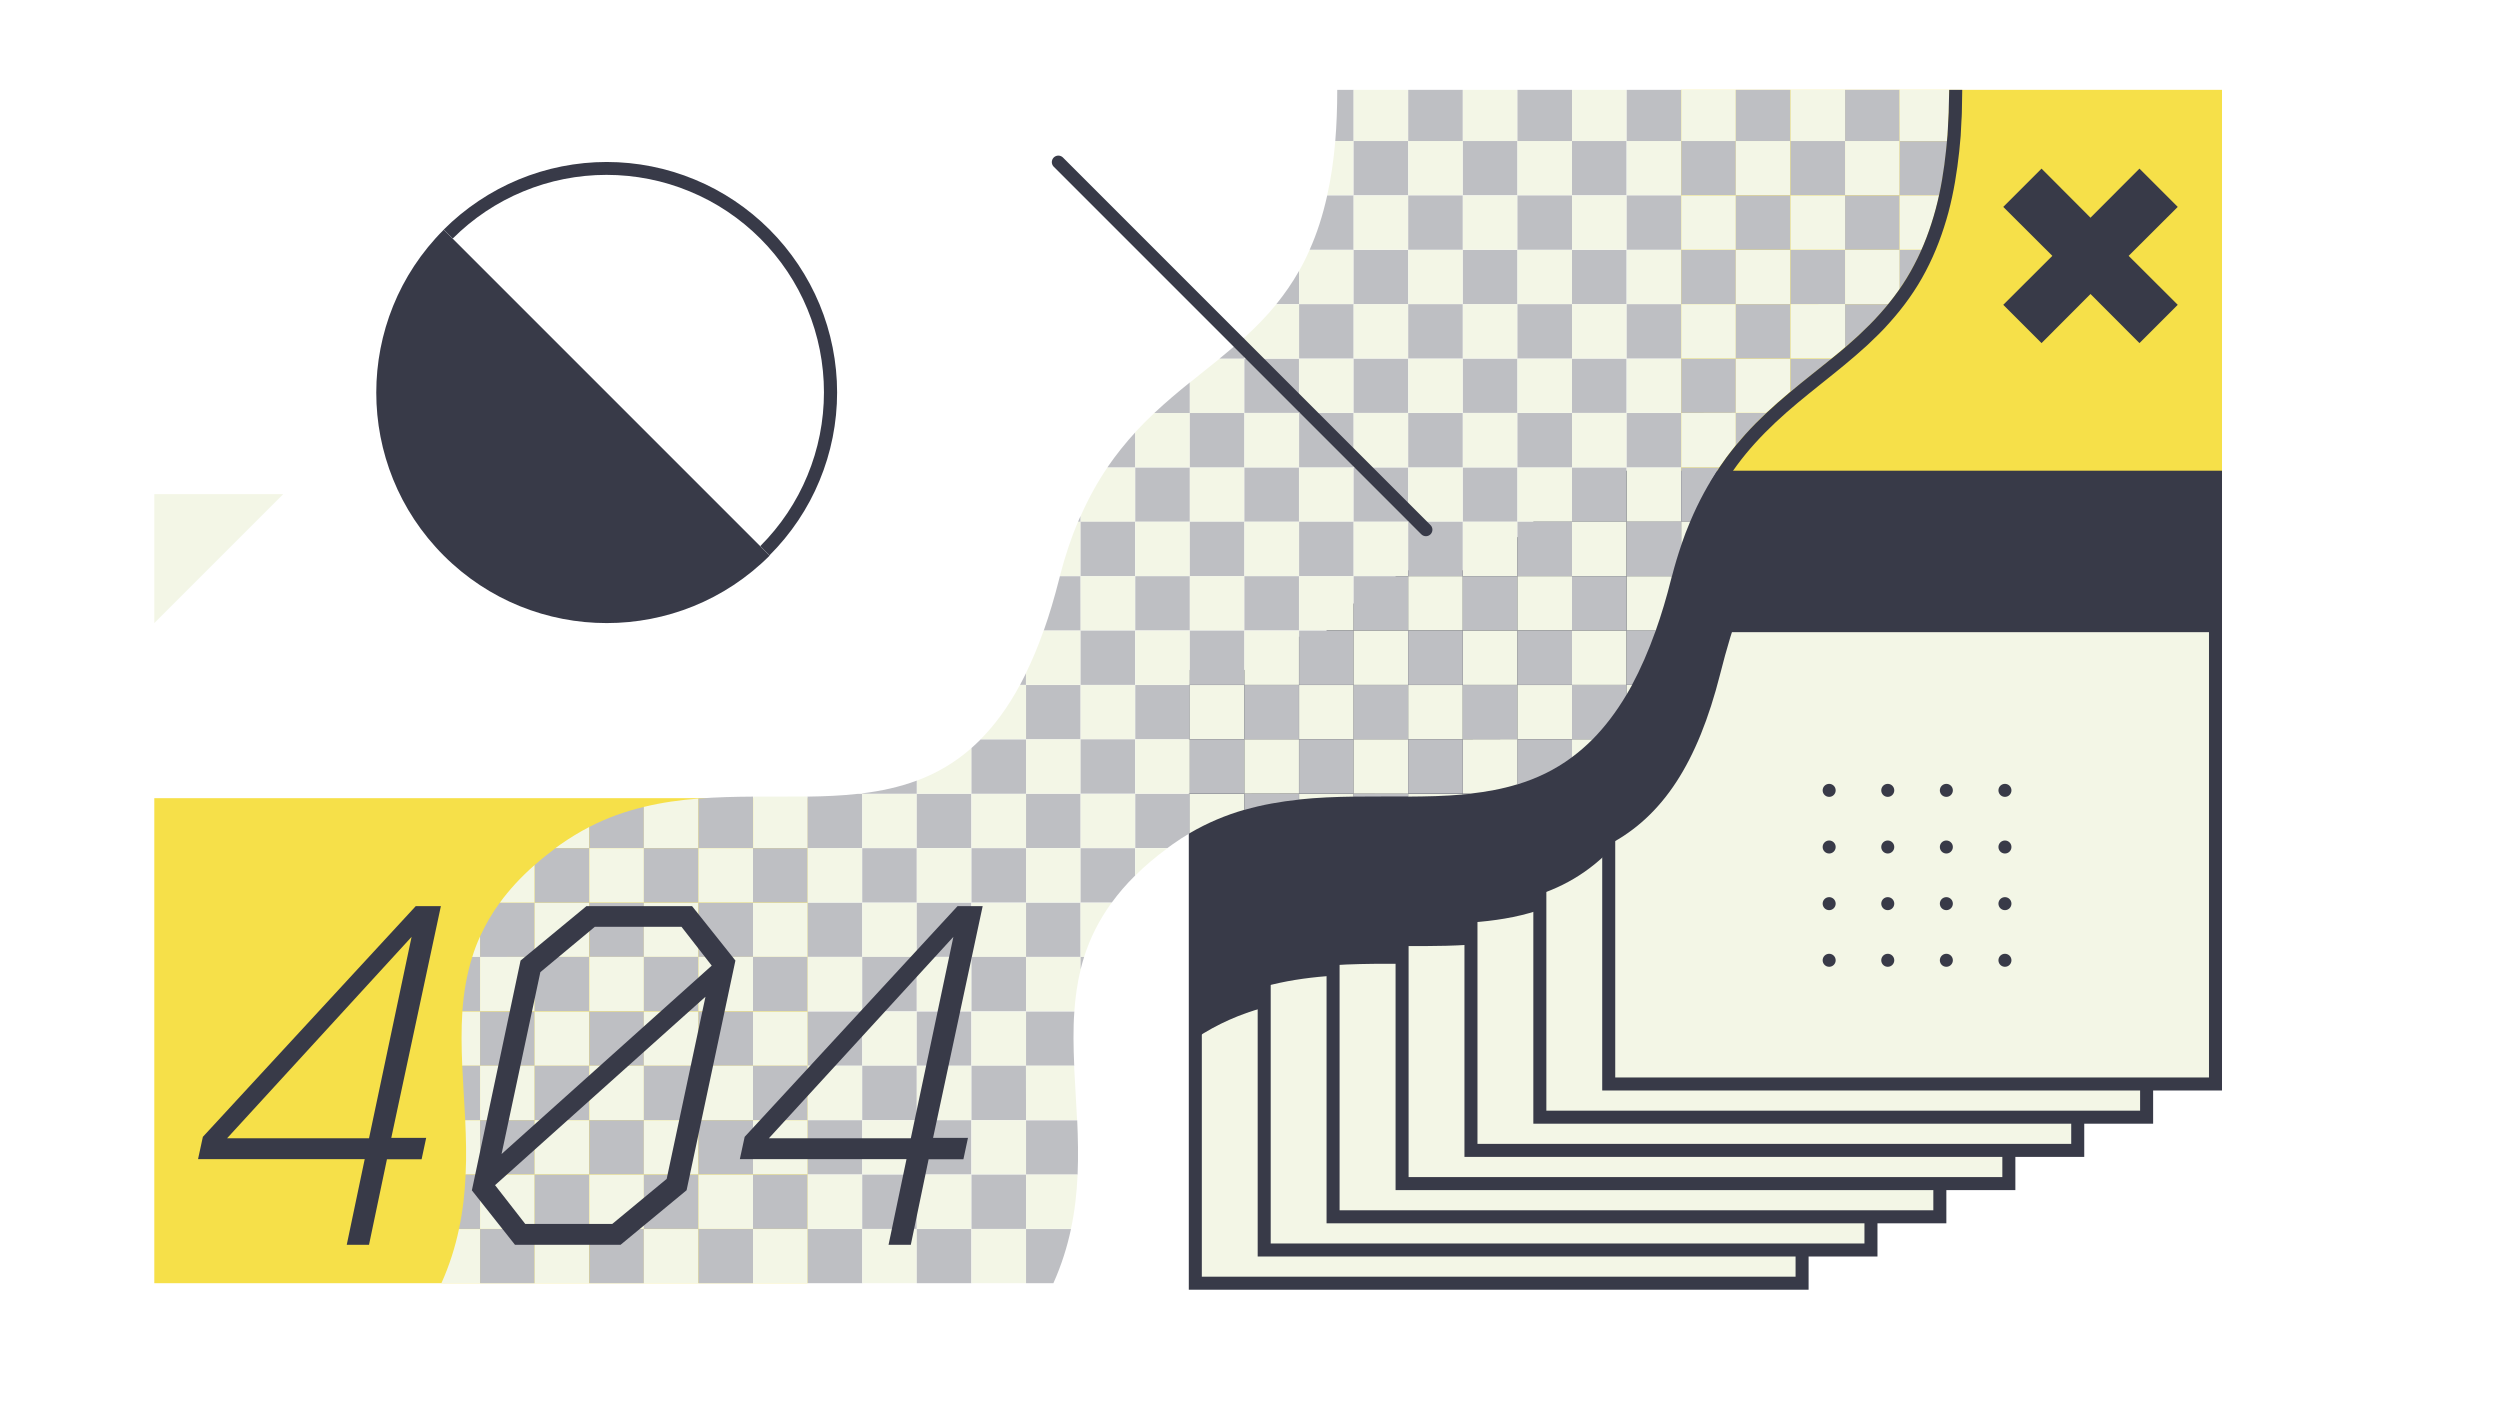
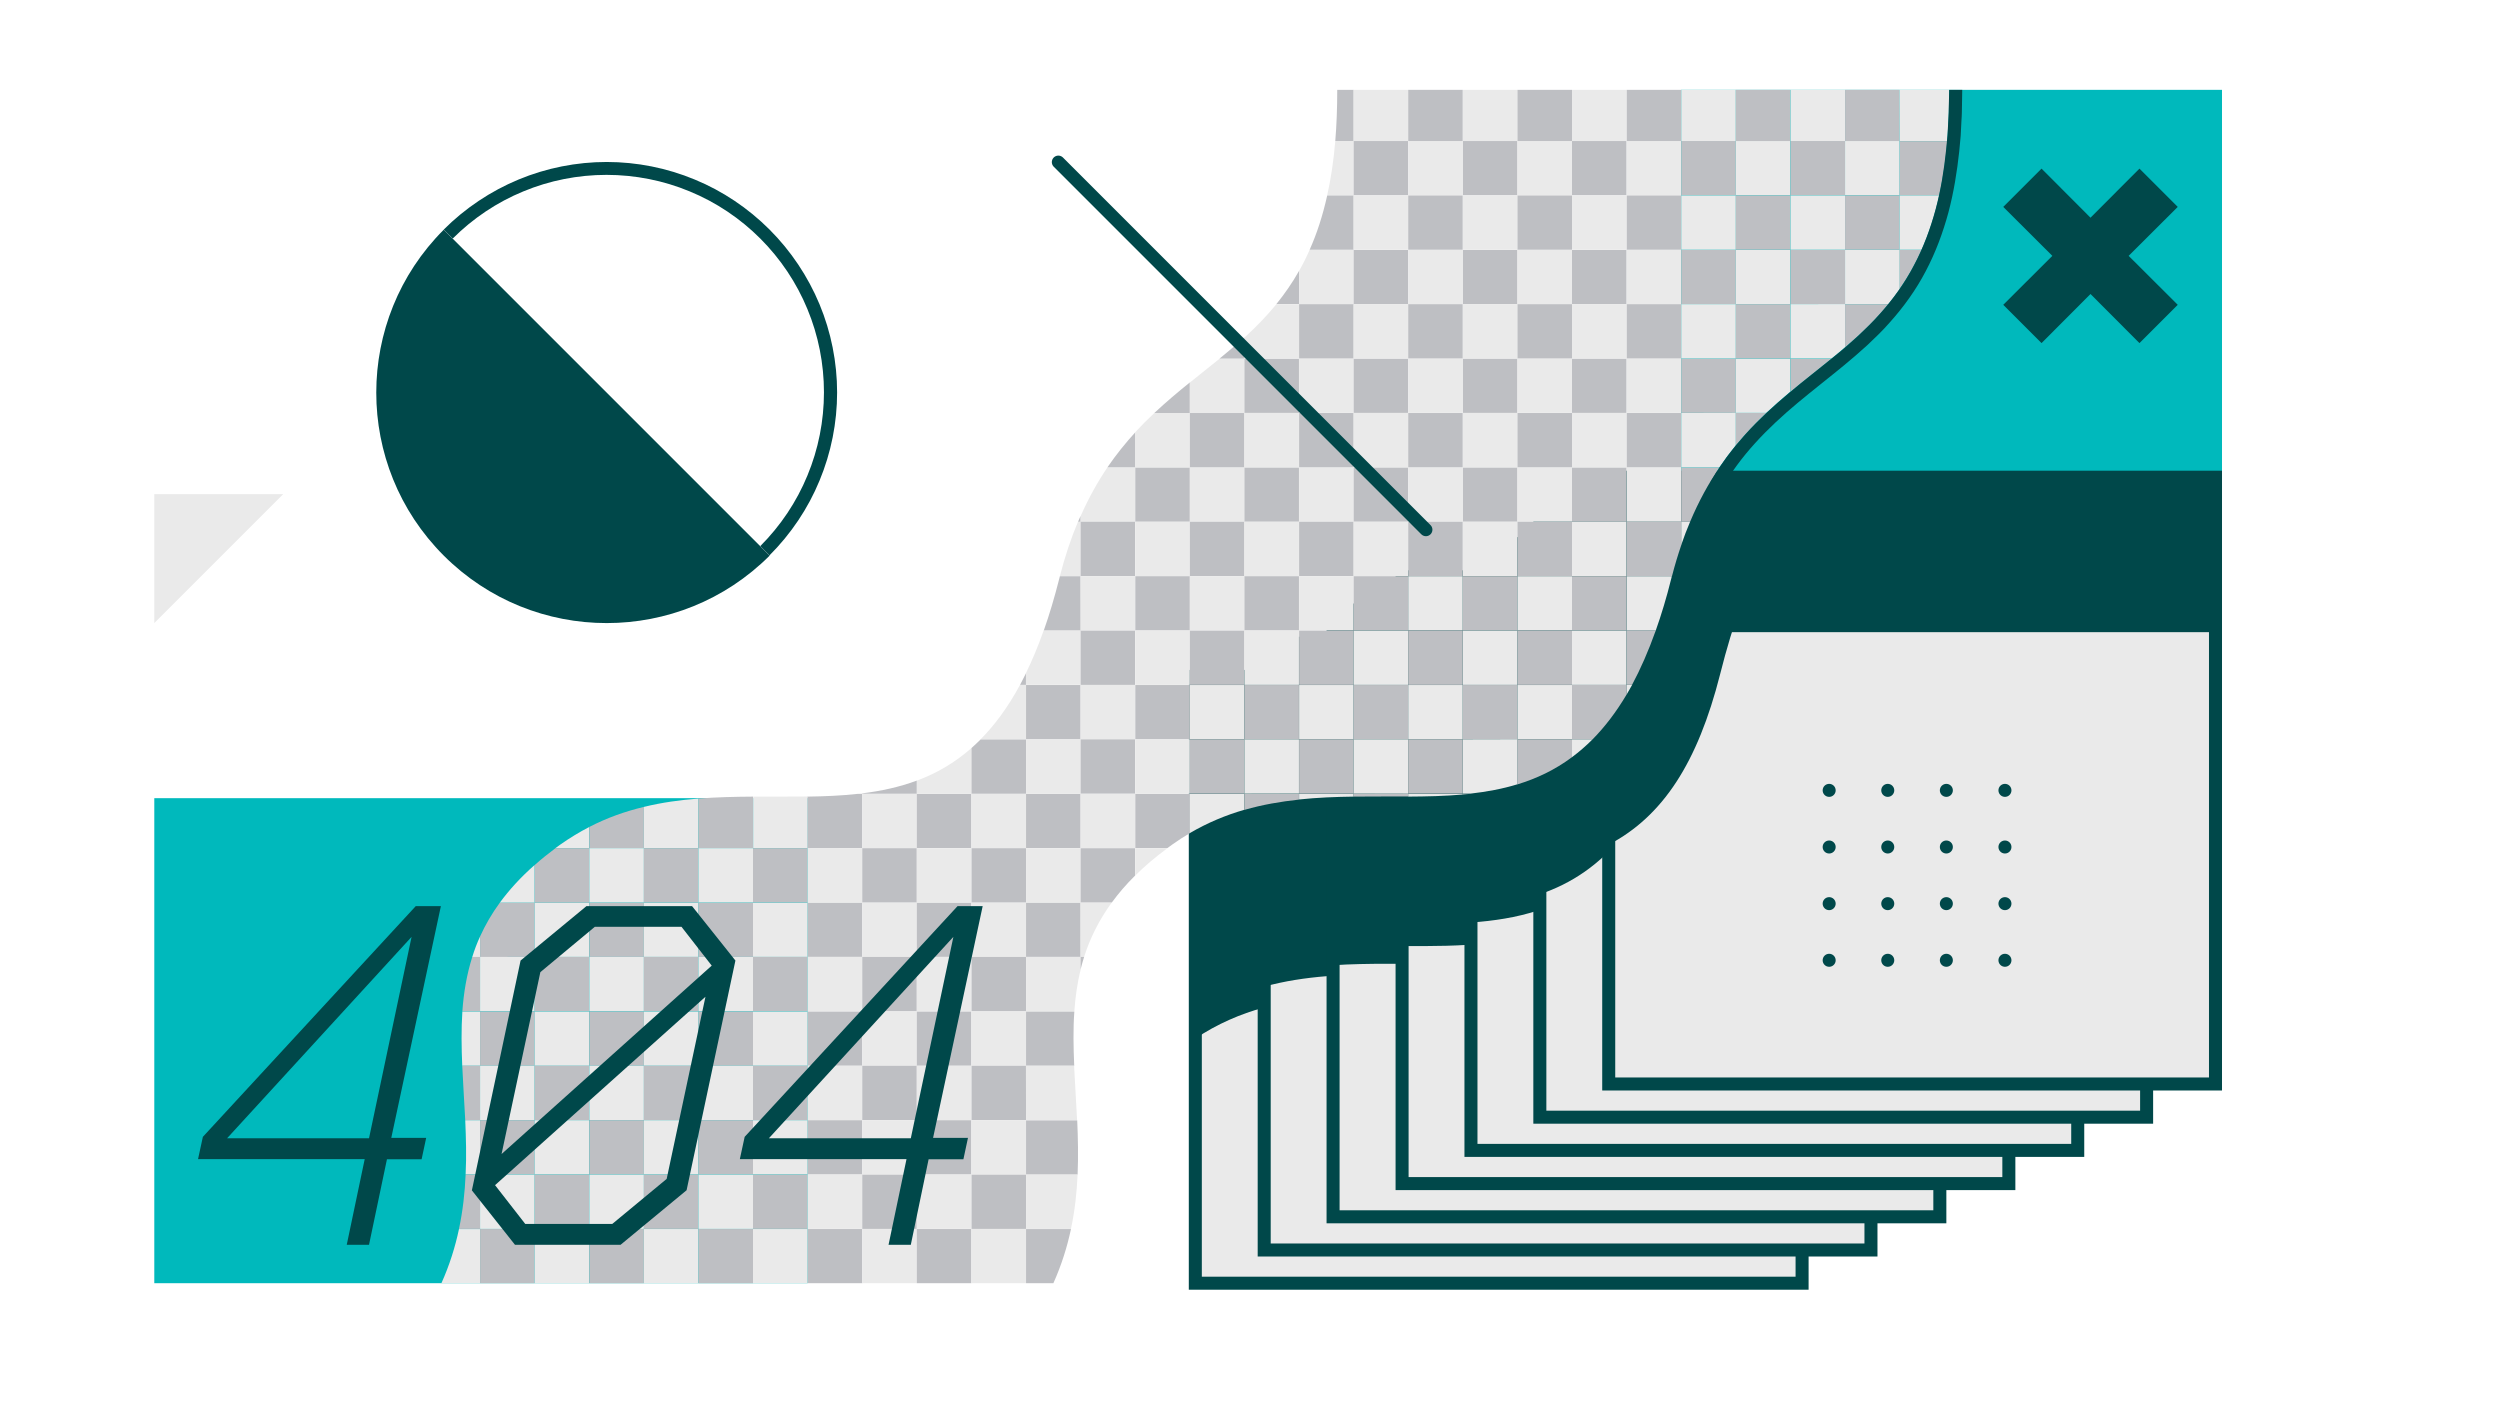
<svg xmlns="http://www.w3.org/2000/svg" version="1.1" id="Layer_1" x="0px" y="0px" viewBox="0 0 1920 1080" style="enable-background:new 0 0 1920 1080;" xml:space="preserve">
  <style type="text/css">
- 	.st0{fill:#F6E049;}
- 	.st1{fill:#F3F6E6;}
- 	.st2{fill:#383A48;}
+ 	.st0{fill:#00B9BC;}
+ 	.st1{fill:#EAEAEA;}
+ 	.st2{fill:#00484A;}
	.st3{fill:none;}
	.st4{fill:#BEBFC3;}
- 	.st5{fill:none;stroke:#383A48;stroke-width:10;stroke-linecap:round;stroke-miterlimit:10;}
+ 	.st5{fill:none;stroke:#00484A;stroke-width:10;stroke-linecap:round;stroke-miterlimit:10;}
</style>
  <g>
    <rect x="118.5" y="613" class="st0" width="501.8" height="372.5" />
    <rect x="1291" y="69" class="st0" width="415.5" height="471" />
    <g>
      <g>
        <g>
          <rect x="918" y="519.5" class="st1" width="466" height="466" />
          <path class="st2" d="M1389,990.5H913v-476h476V990.5z M923,980.5h456v-456H923V980.5z" />
        </g>
        <rect x="918" y="519.5" class="st2" width="466" height="119" />
        <path class="st2" d="M1327.9,519.5c-12.7,20.6-23.7,45.6-31.7,77.4C1229,862.8,1054.3,706.7,918,797.6V519.5H1327.9z" />
      </g>
      <g>
        <g>
          <rect x="970.9" y="494" class="st1" width="466" height="466" />
          <path class="st2" d="M1441.9,965h-476V489h476V965z M975.9,955h456V499h-456V955z" />
        </g>
        <rect x="970.9" y="494" class="st2" width="466" height="119" />
        <path class="st2" d="M1334.1,494c-15.4,22.3-28.6,50.1-37.9,86.9c-58.8,232.4-199.6,142.3-325.2,176.8V494H1334.1z" />
      </g>
      <g>
        <g>
          <rect x="1023.8" y="468.5" class="st1" width="466" height="466" />
          <path class="st2" d="M1494.8,939.5h-476v-476h476V939.5z M1028.8,929.5h456v-456h-456V929.5z" />
        </g>
        <rect x="1023.8" y="468.5" class="st2" width="466" height="119" />
        <path class="st2" d="M1347.4,468.5c-21,25-39.3,57.3-51.2,104.4C1245.6,773.1,1134,734,1023.8,741.3V468.5H1347.4z" />
      </g>
      <g>
        <g>
          <rect x="1076.8" y="443" class="st1" width="466" height="466" />
          <path class="st2" d="M1547.8,914h-476V438h476V914z M1081.8,904h456V448h-456V904z" />
        </g>
        <rect x="1076.8" y="443" class="st2" width="466" height="119" />
        <path class="st2" d="M1358,443c-25.4,26.6-48,61.3-61.9,116.3c-42.5,168-127.9,167.5-219.4,167.3V443H1358z" />
      </g>
      <g>
        <g>
          <rect x="1129.7" y="417.5" class="st1" width="466" height="466" />
          <path class="st2" d="M1600.7,888.5h-476v-476h476V888.5z M1134.7,878.5h456v-456h-456V878.5z" />
        </g>
        <rect x="1129.7" y="417.5" class="st2" width="466" height="119" />
        <path class="st2" d="M1366.5,417.5c-28.8,27.7-54.9,63.8-70.3,124.8c-34.1,135-96,161.2-166.5,166.2v-291H1366.5z" />
      </g>
      <g>
        <g>
          <rect x="1182.6" y="392" class="st1" width="466" height="466" />
          <path class="st2" d="M1653.6,863h-476V387h476V863z M1187.6,853h456V397h-456V853z" />
        </g>
        <rect x="1182.6" y="392" class="st2" width="466" height="119" />
        <path class="st2" d="M1381.4,392c-34.5,29.7-67.2,66.9-85.2,138.3c-25.3,99.9-65.7,140.2-113.6,156.5V392H1381.4z" />
      </g>
      <g>
        <g>
          <rect x="1235.5" y="366.5" class="st1" width="466" height="466" />
          <path class="st2" d="M1404.8,366.5c-39.5,32-63.4,70.5-83.8,151.5c-17.2,67.8-44,109-85.5,130.7V366.5H1404.8z" />
          <path class="st2" d="M1706.5,837.5h-476v-476h476V837.5z M1240.5,827.5h456v-456h-456V827.5z" />
        </g>
        <rect x="1235.5" y="366.5" class="st2" width="466" height="119" />
      </g>
    </g>
    <g>
      <path class="st3" d="M1249.3,358.9h-41.9h-41.9h-41.9h-41.9h-41.9h-41.9H956h-41.9h-41.9h-21.4c0,0,0,0,0,0.1h21.4h41.9H956h41.9    h41.9h41.9h41.9h41.9h41.9L1249.3,358.9l41.9,0.1h29.3c0,0,0,0,0-0.1h-29.3H1249.3z" />
      <path class="st3" d="M1207.3,442.5h-41.9h-41.9h-41.9h-41.9h-41.9h-41.9H914h-41.9h-41.9H814c0,0,0,0,0,0.1h15.9h41.9h41.9h41.9    h41.9h41.9h41.9h41.9h41.9L1207.3,442.5l41.9,0.1h34.7c0,0,0,0,0-0.1h-34.8H1207.3z" />
      <path class="st3" d="M1417,191.8h-41.9h-41.9h-41.9h-41.9h-41.9h-41.9h-41.9h-41.9h-41.9h-33.8c0,0,0,0,0,0.1h33.8h41.9h41.9h41.9    h41.9h41.9h41.9h41.9h41.9L1417,191.8l41.9,0.1h16.9c0,0,0,0,0-0.1h-16.9H1417z" />
      <path class="st3" d="M1333.1,275.4h-41.9h-41.9h-41.9h-41.9h-41.9h-41.9h-41.9h-41.9H956h-19.1c0,0-0.1,0-0.1,0.1h19.1h41.9h41.9    h41.9h41.9h41.9h41.9h41.9h41.9L1333.1,275.4l41.9,0.1h31.5c0,0,0.1,0,0.1-0.1H1375H1333.1z" />
      <path class="st3" d="M1207.3,526h-41.9h-41.9h-41.9h-41.9h-41.9h-41.9H914h-41.9h-41.9H788h-4.6c0,0,0,0,0,0.1h4.7H830h41.9h41.9    h41.9h41.9h41.9h41.9h41.9h41.9L1207.3,526l41.9,0.1h4.1c0,0,0,0,0-0.1h-4.1H1207.3z" />
      <path class="st3" d="M746.1,776.7h-41.9h-41.9h-41.9h-41.9h-41.9h-41.9h-41.9h-41.9H369h-13.6c0,0,0,0,0,0.1H369h41.9h41.9h41.9    h41.9h41.9h41.9h41.9h41.9L746.1,776.7l41.9,0.1h37.1c0,0,0,0,0-0.1H788H746.1z" />
      <path class="st3" d="M746.1,860.2h-41.9h-41.9h-41.9h-41.9h-41.9h-41.9h-41.9h-41.9H369h-11.4c0,0,0,0,0,0.1H369h41.9h41.9h41.9    h41.9h41.9h41.9h41.9h41.9L746.1,860.2l41.9,0.1h39.2c0,0,0,0,0-0.1H788H746.1z" />
      <path class="st3" d="M1417,108.3h-41.9h-41.9h-41.9h-41.9h-41.9h-41.9h-41.9h-41.9h-41.9h-14.1c0,0,0,0,0,0.1h14.1h41.9h41.9h41.9    h41.9h41.9h41.9h41.9h41.9L1417,108.3l41.9,0.1h36.5c0,0,0,0,0-0.1h-36.5H1417z" />
      <path class="st3" d="M1081.5,609.6h-41.9h-41.9h-41.9h-41.9H872h-41.9H788h-41.9h-41.9h-41.9h-3c-0.2,0-0.4,0-0.6,0.1h3.6h41.9    h41.9H788h41.9h41.9h41.9h41.9h41.9h41.9L1081.5,609.6l41.9,0.1h5.2c0.2,0,0.4,0,0.6-0.1h-5.8H1081.5z" />
      <path class="st3" d="M788,693.1h-41.9h-41.9h-41.9h-41.9h-41.9h-41.9h-41.9h-41.9h-41.9h-26.7c0,0,0,0,0,0.1h26.7h41.9h41.9h41.9    h41.9h41.9h41.9h41.9h41.9L788,693.1l41.9,0.1h24c0,0,0,0,0-0.1h-24H788z" />
      <path class="st3" d="M746.1,943.8h-41.9h-41.9h-41.9h-41.9h-41.9h-41.9h-41.9h-41.9H369h-16.2c0,0,0,0,0,0.1H369h41.9h41.9h41.9    h41.9h41.9h41.9h41.9h41.9L746.1,943.8l41.9,0.1h34.5c0,0,0,0,0-0.1H788H746.1z" />
      <path class="st1" d="M352.5,943.9c-2.9,13.7-7.2,27.6-13.5,41.6h29.7v-41.6H352.5z" />
      <rect x="368.7" y="943.9" class="st4" width="41.9" height="41.6" />
      <rect x="410.6" y="943.9" class="st1" width="41.9" height="41.6" />
      <rect x="452.6" y="943.9" class="st4" width="41.9" height="41.6" />
      <rect x="494.5" y="943.9" class="st1" width="41.9" height="41.6" />
      <rect x="536.4" y="943.9" class="st4" width="41.9" height="41.6" />
      <rect x="578.3" y="943.9" class="st1" width="41.9" height="41.6" />
      <rect x="620.3" y="943.9" class="st4" width="41.9" height="41.6" />
      <rect x="662.2" y="943.9" class="st1" width="41.9" height="41.6" />
      <rect x="704.1" y="943.9" class="st4" width="41.9" height="41.6" />
      <rect x="746.1" y="943.9" class="st1" width="41.9" height="41.6" />
      <path class="st4" d="M788,985.5h21c6.3-14.1,10.6-27.9,13.5-41.6H788V985.5z" />
      <path class="st1" d="M368.7,860.3h-11.4c0.6,13.7,1,27.6,0.3,41.7h11.1V860.3z" />
      <rect x="368.7" y="860.3" class="st4" width="41.9" height="41.7" />
      <rect x="410.6" y="860.3" class="st1" width="41.9" height="41.7" />
      <rect x="452.6" y="860.3" class="st4" width="41.9" height="41.7" />
      <rect x="494.5" y="860.3" class="st1" width="41.9" height="41.7" />
      <rect x="536.4" y="860.3" class="st4" width="41.9" height="41.7" />
      <rect x="578.3" y="860.3" class="st1" width="41.9" height="41.7" />
      <rect x="620.3" y="860.3" class="st4" width="41.9" height="41.7" />
      <rect x="662.2" y="860.3" class="st1" width="41.9" height="41.7" />
      <rect x="704.1" y="860.3" class="st4" width="41.9" height="41.7" />
      <rect x="746.1" y="860.3" class="st1" width="41.9" height="41.7" />
      <path class="st4" d="M788,902.1h39.6c0.6-14.1,0.3-28-0.3-41.7H788V902.1z" />
      <path class="st4" d="M368.7,902.1h-11.1c-0.6,13.7-2.1,27.6-5.1,41.7h16.2V902.1z" />
      <rect x="368.7" y="902.1" class="st1" width="41.9" height="41.7" />
      <rect x="410.6" y="902.1" class="st4" width="41.9" height="41.7" />
      <rect x="452.6" y="902.1" class="st1" width="41.9" height="41.7" />
      <rect x="494.5" y="902.1" class="st4" width="41.9" height="41.7" />
      <rect x="536.4" y="902.1" class="st1" width="41.9" height="41.7" />
      <rect x="578.3" y="902.1" class="st4" width="41.9" height="41.7" />
      <rect x="620.3" y="902.1" class="st1" width="41.9" height="41.7" />
      <rect x="662.2" y="902.1" class="st4" width="41.9" height="41.7" />
      <rect x="704.1" y="902.1" class="st1" width="41.9" height="41.7" />
      <rect x="746.1" y="902.1" class="st4" width="41.9" height="41.7" />
      <path class="st1" d="M788,943.8h34.5c3-14.1,4.5-28,5.1-41.7H788V943.8z" />
      <path class="st1" d="M368.7,776.8h-13.6c-0.9,13.7-0.7,27.6-0.1,41.7h13.7V776.8z" />
      <rect x="368.7" y="776.8" class="st4" width="41.9" height="41.7" />
      <rect x="410.6" y="776.8" class="st1" width="41.9" height="41.7" />
      <rect x="452.6" y="776.8" class="st4" width="41.9" height="41.7" />
      <rect x="494.5" y="776.8" class="st1" width="41.9" height="41.7" />
      <rect x="536.4" y="776.8" class="st4" width="41.9" height="41.7" />
      <rect x="578.3" y="776.8" class="st1" width="41.9" height="41.7" />
      <rect x="620.3" y="776.8" class="st4" width="41.9" height="41.7" />
      <rect x="662.2" y="776.8" class="st1" width="41.9" height="41.7" />
      <rect x="704.1" y="776.8" class="st4" width="41.9" height="41.7" />
      <rect x="746.1" y="776.8" class="st1" width="41.9" height="41.7" />
      <path class="st4" d="M788,818.5h37c-0.6-14.1-0.9-28.1,0.1-41.7H788V818.5z" />
      <path class="st4" d="M368.7,818.5H355c0.6,13.7,1.6,27.6,2.3,41.7h11.4L368.7,818.5L368.7,818.5z" />
      <rect x="368.7" y="818.5" class="st1" width="41.9" height="41.7" />
      <rect x="410.6" y="818.5" class="st4" width="41.9" height="41.7" />
      <rect x="452.6" y="818.5" class="st1" width="41.9" height="41.7" />
      <rect x="494.5" y="818.5" class="st4" width="41.9" height="41.7" />
      <rect x="536.4" y="818.5" class="st1" width="41.9" height="41.7" />
      <rect x="578.3" y="818.5" class="st4" width="41.9" height="41.7" />
      <rect x="620.3" y="818.5" class="st1" width="41.9" height="41.7" />
      <rect x="662.2" y="818.5" class="st4" width="41.9" height="41.7" />
      <rect x="704.1" y="818.5" class="st1" width="41.9" height="41.7" />
      <rect x="746.1" y="818.5" class="st4" width="41.9" height="41.7" />
      <path class="st1" d="M788,860.2h39.2c-0.7-14.1-1.6-28-2.3-41.7h-37L788,860.2L788,860.2z" />
      <path class="st1" d="M368.7,719.2c-2.4,5.2-4.4,10.5-6,15.8h6V719.2z" />
      <path class="st4" d="M410.6,734.9v-41.7h-26.7c-6.3,8.6-11.2,17.2-15.2,26V735L410.6,734.9L410.6,734.9z" />
      <rect x="410.6" y="693.2" class="st1" width="41.9" height="41.7" />
      <rect x="452.6" y="693.2" class="st4" width="41.9" height="41.7" />
      <rect x="494.5" y="693.2" class="st1" width="41.9" height="41.7" />
      <rect x="536.4" y="693.2" class="st4" width="41.9" height="41.7" />
      <rect x="578.3" y="693.2" class="st1" width="41.9" height="41.7" />
      <rect x="620.3" y="693.2" class="st4" width="41.9" height="41.7" />
      <rect x="662.2" y="693.2" class="st1" width="41.9" height="41.7" />
      <rect x="704.1" y="693.2" class="st4" width="41.9" height="41.7" />
      <rect x="746.1" y="693.2" class="st1" width="41.9" height="41.7" />
      <rect x="788" y="693.2" class="st4" width="41.9" height="41.7" />
      <path class="st1" d="M829.9,734.9h2.7c4.5-14.2,11.3-28.1,21.2-41.7h-24L829.9,734.9L829.9,734.9z" />
      <path class="st4" d="M368.7,734.9h-6c-4.3,13.7-6.6,27.6-7.6,41.7h13.6V734.9z" />
      <rect x="368.7" y="734.9" class="st1" width="41.9" height="41.7" />
      <rect x="410.6" y="734.9" class="st4" width="41.9" height="41.7" />
      <rect x="452.6" y="734.9" class="st1" width="41.9" height="41.7" />
      <rect x="494.5" y="734.9" class="st4" width="41.9" height="41.7" />
      <rect x="536.4" y="734.9" class="st1" width="41.9" height="41.7" />
      <rect x="578.3" y="734.9" class="st4" width="41.9" height="41.7" />
      <rect x="620.3" y="734.9" class="st1" width="41.9" height="41.7" />
      <rect x="662.2" y="734.9" class="st4" width="41.9" height="41.7" />
      <rect x="704.1" y="734.9" class="st1" width="41.9" height="41.7" />
      <rect x="746.1" y="734.9" class="st4" width="41.9" height="41.7" />
      <path class="st1" d="M788,734.9v41.7h37.1c0.8-10.9,2.2-21.6,4.9-32.1v-9.6L788,734.9L788,734.9z" />
      <path class="st4" d="M829.9,744.5c0.8-3.2,1.7-6.4,2.7-9.6h-2.7V744.5z" />
      <path class="st1" d="M452.6,635.1c-7.4,3.8-14.8,8.3-22.1,13.4c-1.3,1-2.7,1.9-4,2.9h26v-16.3L452.6,635.1L452.6,635.1z" />
      <path class="st4" d="M494.5,651.4v-31.7c-14.2,3.4-28.2,8.3-41.9,15.4v16.3H494.5z" />
      <path class="st1" d="M536.4,651.4v-38.1c-14.1,1.1-28.1,3-41.9,6.4v31.7L536.4,651.4L536.4,651.4z" />
      <path class="st4" d="M578.3,651.4v-39.6c-13.9,0.1-27.9,0.4-41.9,1.5v38.1H578.3z" />
      <path class="st1" d="M620.3,651.4v-39.7c-13.8,0.2-27.8,0-41.9,0.1v39.6L620.3,651.4L620.3,651.4z" />
      <path class="st4" d="M662.2,651.4v-41.7h-3.6c-12.5,1.4-25.3,1.9-38.4,2.1v39.7L662.2,651.4L662.2,651.4z" />
      <rect x="662.2" y="609.6" class="st1" width="41.9" height="41.7" />
      <rect x="704.1" y="609.6" class="st4" width="41.9" height="41.7" />
      <rect x="746.1" y="609.6" class="st1" width="41.9" height="41.7" />
      <rect x="788" y="609.6" class="st4" width="41.9" height="41.7" />
      <rect x="829.9" y="609.6" class="st1" width="41.9" height="41.7" />
      <path class="st4" d="M871.9,609.6v41.7h24.7c1.3-1,2.6-1.9,4-2.9c4.4-3.1,8.8-6,13.3-8.6v-30.2H871.9z" />
      <path class="st1" d="M913.8,609.6v30.2c13.7-8,27.7-13.8,41.9-17.9v-12.3H913.8z" />
      <path class="st4" d="M955.7,609.6V622c13.8-4,27.8-6.4,41.9-7.9v-4.4L955.7,609.6L955.7,609.6z" />
      <path class="st1" d="M997.7,609.6v4.4c14-1.5,28-2,41.9-2.2v-2.2H997.7z" />
      <path class="st4" d="M1039.6,609.6v2.2c14.1-0.2,28.1,0,41.9-0.1v-2.2L1039.6,609.6L1039.6,609.6z" />
      <path class="st1" d="M1081.5,609.6v2.2c14.2-0.1,28.3-0.4,41.9-1.6v-0.5h-41.9V609.6z" />
      <path class="st4" d="M1123.5,610.2c1.7-0.2,3.4-0.3,5.2-0.5h-5.2V610.2z" />
      <path class="st1" d="M410.6,664.3c-10.8,9.5-19.5,19.1-26.7,28.9h26.7V664.3z" />
      <path class="st4" d="M452.6,693.1v-41.7h-26c-5.7,4.3-11,8.5-15.9,12.9v28.9h41.9V693.1z" />
      <rect x="452.6" y="651.4" class="st1" width="41.9" height="41.7" />
      <rect x="494.5" y="651.4" class="st4" width="41.9" height="41.7" />
      <rect x="536.4" y="651.4" class="st1" width="41.9" height="41.7" />
      <rect x="578.3" y="651.4" class="st4" width="41.9" height="41.7" />
      <rect x="620.3" y="651.4" class="st1" width="41.9" height="41.7" />
      <rect x="662.2" y="651.4" class="st4" width="41.9" height="41.7" />
      <rect x="704.1" y="651.4" class="st1" width="41.9" height="41.7" />
      <rect x="746.1" y="651.4" class="st4" width="41.9" height="41.7" />
      <rect x="788" y="651.4" class="st1" width="41.9" height="41.7" />
      <path class="st4" d="M829.9,651.4v41.7h24c5.1-7,11-13.9,17.9-20.7v-21H829.9z" />
      <path class="st1" d="M871.9,672.4c7.1-7.1,15.3-14.1,24.7-21h-24.7V672.4z" />
      <path class="st1" d="M788,526.1h-4.7c-9.2,17.1-19.4,30.8-30.2,41.7H788V526.1z" />
      <rect x="788" y="526.1" class="st4" width="41.9" height="41.7" />
      <rect x="829.9" y="526.1" class="st1" width="41.9" height="41.7" />
      <rect x="871.9" y="526.1" class="st4" width="41.9" height="41.7" />
      <rect x="913.8" y="526.1" class="st1" width="41.9" height="41.7" />
      <rect x="955.7" y="526.1" class="st4" width="41.9" height="41.7" />
      <rect x="997.7" y="526.1" class="st1" width="41.9" height="41.7" />
      <rect x="1039.6" y="526.1" class="st4" width="41.9" height="41.7" />
      <rect x="1081.5" y="526.1" class="st1" width="41.9" height="41.7" />
      <rect x="1123.5" y="526.1" class="st4" width="41.9" height="41.7" />
      <rect x="1165.4" y="526.1" class="st1" width="41.9" height="41.7" />
      <path class="st4" d="M1207.3,526.1v41.7h15.8c9.3-9.4,18-20.7,26.2-34.5v-7.2H1207.3z" />
      <path class="st1" d="M1249.3,533.3c1.4-2.3,2.7-4.7,4.1-7.2h-4.1V533.3z" />
      <path class="st1" d="M662.2,609.2c-1,0.1-2,0.2-3,0.3h3V609.2z" />
      <path class="st4" d="M704.1,609.6v-10.1c-13.4,5-27.5,8-41.9,9.8v0.3H704.1z" />
      <path class="st1" d="M746.1,609.6v-35.1C733,586,719,594,704.2,599.5v10.1H746.1z" />
      <path class="st4" d="M788,609.6v-41.7h-34.9c-2.3,2.3-4.7,4.5-7,6.6v35.1L788,609.6L788,609.6z" />
      <rect x="788" y="567.8" class="st1" width="41.9" height="41.7" />
      <rect x="829.9" y="567.8" class="st4" width="41.9" height="41.7" />
      <rect x="871.9" y="567.8" class="st1" width="41.9" height="41.7" />
      <rect x="913.8" y="567.8" class="st4" width="41.9" height="41.7" />
      <rect x="955.7" y="567.8" class="st1" width="41.9" height="41.7" />
      <rect x="997.7" y="567.8" class="st4" width="41.9" height="41.7" />
      <rect x="1039.6" y="567.8" class="st1" width="41.9" height="41.7" />
      <rect x="1081.5" y="567.8" class="st4" width="41.9" height="41.7" />
      <path class="st1" d="M1123.5,567.8v41.7h5.8c12.4-1.4,24.5-3.6,36.2-7.2v-34.6L1123.5,567.8L1123.5,567.8z" />
      <path class="st4" d="M1165.4,567.8v34.6c14.7-4.5,28.8-11.1,41.9-20.9v-13.7L1165.4,567.8L1165.4,567.8z" />
      <path class="st1" d="M1207.3,581.5c5.4-4,10.7-8.6,15.8-13.7h-15.8V581.5z" />
      <path class="st4" d="M829.9,442.5H814c-0.2,0.7-0.3,1.3-0.5,2c-3.7,14.5-7.6,27.7-11.9,39.8H830L829.9,442.5L829.9,442.5z" />
      <rect x="829.9" y="442.5" class="st1" width="41.9" height="41.7" />
      <rect x="871.9" y="442.5" class="st4" width="41.9" height="41.7" />
      <rect x="913.8" y="442.5" class="st1" width="41.9" height="41.7" />
      <rect x="955.7" y="442.5" class="st4" width="41.9" height="41.7" />
      <rect x="997.7" y="442.5" class="st1" width="41.9" height="41.7" />
      <rect x="1039.6" y="442.5" class="st4" width="41.9" height="41.7" />
      <rect x="1081.5" y="442.5" class="st1" width="41.9" height="41.7" />
      <rect x="1123.5" y="442.5" class="st4" width="41.9" height="41.7" />
      <rect x="1165.4" y="442.5" class="st1" width="41.9" height="41.7" />
      <rect x="1207.3" y="442.5" class="st4" width="41.9" height="41.7" />
      <path class="st1" d="M1249.3,484.3h22.3c4.3-12.1,8.3-25.3,11.9-39.8c0.2-0.7,0.3-1.3,0.5-2h-34.7L1249.3,484.3L1249.3,484.3z" />
      <path class="st4" d="M788,517c-1.5,3.1-3.1,6.1-4.6,9h4.6V517z" />
      <path class="st1" d="M829.9,526v-41.7h-28.4c-4.2,12-8.8,22.9-13.6,32.7v9H829.9z" />
      <rect x="829.9" y="484.3" class="st4" width="41.9" height="41.7" />
      <rect x="871.9" y="484.3" class="st1" width="41.9" height="41.7" />
      <rect x="913.8" y="484.3" class="st4" width="41.9" height="41.7" />
      <rect x="955.7" y="484.3" class="st1" width="41.9" height="41.7" />
      <rect x="997.7" y="484.3" class="st4" width="41.9" height="41.7" />
      <rect x="1039.6" y="484.3" class="st1" width="41.9" height="41.7" />
      <rect x="1081.5" y="484.3" class="st4" width="41.9" height="41.7" />
      <rect x="1123.5" y="484.3" class="st1" width="41.9" height="41.7" />
      <rect x="1165.4" y="484.3" class="st4" width="41.9" height="41.7" />
      <rect x="1207.3" y="484.3" class="st1" width="41.9" height="41.7" />
      <path class="st4" d="M1249.3,526h4.1c6.5-12.1,12.6-26,18.2-41.7h-22.3L1249.3,526L1249.3,526z" />
      <path class="st4" d="M829.9,396.2c-0.7,1.5-1.3,3-2,4.6h2V396.2z" />
      <path class="st1" d="M871.9,400.7V359h-21.4c-7.4,10.9-14.3,23.2-20.5,37.2v4.6h41.9V400.7z" />
      <rect x="871.9" y="359" class="st4" width="41.9" height="41.7" />
      <rect x="913.8" y="359" class="st1" width="41.9" height="41.7" />
      <rect x="955.7" y="359" class="st4" width="41.9" height="41.7" />
      <rect x="997.7" y="359" class="st1" width="41.9" height="41.7" />
      <rect x="1039.6" y="359" class="st4" width="41.9" height="41.7" />
      <rect x="1081.5" y="359" class="st1" width="41.9" height="41.7" />
      <rect x="1123.5" y="359" class="st4" width="41.9" height="41.7" />
      <rect x="1165.4" y="359" class="st1" width="41.9" height="41.7" />
      <rect x="1207.3" y="359" class="st4" width="41.9" height="41.7" />
      <rect x="1249.3" y="359" class="st1" width="41.9" height="41.7" />
      <path class="st4" d="M1291.2,400.7h6.8c6.7-15.9,14.3-29.6,22.5-41.7h-29.3V400.7z" />
      <path class="st1" d="M829.9,400.7h-2c-5.3,12.5-9.9,26.3-13.9,41.7h15.9V400.7z" />
      <rect x="829.9" y="400.7" class="st4" width="41.9" height="41.7" />
      <rect x="871.9" y="400.7" class="st1" width="41.9" height="41.7" />
      <rect x="913.8" y="400.7" class="st4" width="41.9" height="41.7" />
      <rect x="955.7" y="400.7" class="st1" width="41.9" height="41.7" />
      <rect x="997.7" y="400.7" class="st4" width="41.9" height="41.7" />
      <rect x="1039.6" y="400.7" class="st1" width="41.9" height="41.7" />
      <rect x="1081.5" y="400.7" class="st4" width="41.9" height="41.7" />
      <rect x="1123.5" y="400.7" class="st1" width="41.9" height="41.7" />
      <rect x="1165.4" y="400.7" class="st4" width="41.9" height="41.7" />
      <rect x="1207.3" y="400.7" class="st1" width="41.9" height="41.7" />
      <path class="st4" d="M1249.3,400.7v41.7h34.8c2.2-8.5,4.6-16.4,7.2-24v-17.8L1249.3,400.7L1249.3,400.7z" />
      <path class="st1" d="M1291.2,418.5c2.1-6.2,4.4-12.1,6.8-17.8h-6.8V418.5z" />
      <path class="st4" d="M913.8,293.7c-9.2,7.4-18.3,15.1-27.3,23.5h27.3V293.7z" />
      <path class="st1" d="M955.7,317.2v-41.7h-19.1c-7.5,6.1-15.1,12.1-22.8,18.3v23.5L955.7,317.2L955.7,317.2z" />
      <rect x="955.7" y="275.4" class="st4" width="41.9" height="41.7" />
      <rect x="997.7" y="275.4" class="st1" width="41.9" height="41.7" />
      <rect x="1039.6" y="275.4" class="st4" width="41.9" height="41.7" />
      <rect x="1081.5" y="275.4" class="st1" width="41.9" height="41.7" />
      <rect x="1123.5" y="275.4" class="st4" width="41.9" height="41.7" />
      <rect x="1165.4" y="275.4" class="st1" width="41.9" height="41.7" />
      <rect x="1207.3" y="275.4" class="st4" width="41.9" height="41.7" />
      <rect x="1249.3" y="275.4" class="st1" width="41.9" height="41.7" />
      <rect x="1291.2" y="275.4" class="st4" width="41.9" height="41.7" />
      <path class="st1" d="M1333.1,275.4v41.7h23.4c6.1-5.7,12.3-11.1,18.5-16.3v-25.4L1333.1,275.4L1333.1,275.4z" />
      <path class="st4" d="M1375.1,300.9c10.5-8.8,21.2-17,31.5-25.4h-31.5V300.9z" />
      <path class="st4" d="M871.9,332c-7.4,8.1-14.6,17-21.4,26.9h21.4V332z" />
      <path class="st1" d="M913.8,358.9v-41.7h-27.3c-5,4.7-9.9,9.6-14.7,14.8v26.9L913.8,358.9L913.8,358.9z" />
      <rect x="913.8" y="317.2" class="st4" width="41.9" height="41.7" />
      <rect x="955.7" y="317.2" class="st1" width="41.9" height="41.7" />
      <rect x="997.7" y="317.2" class="st4" width="41.9" height="41.7" />
      <rect x="1039.6" y="317.2" class="st1" width="41.9" height="41.7" />
      <rect x="1081.5" y="317.2" class="st4" width="41.9" height="41.7" />
      <rect x="1123.5" y="317.2" class="st1" width="41.9" height="41.7" />
      <rect x="1165.4" y="317.2" class="st4" width="41.9" height="41.7" />
      <rect x="1207.3" y="317.2" class="st1" width="41.9" height="41.7" />
      <rect x="1249.3" y="317.2" class="st4" width="41.9" height="41.7" />
      <path class="st1" d="M1291.2,317.2v41.7h29.3c4.1-6,8.3-11.6,12.6-16.9v-24.9L1291.2,317.2L1291.2,317.2z" />
      <path class="st4" d="M1333.1,342.1c7.5-9.1,15.4-17.3,23.4-24.9h-23.4V342.1z" />
      <path class="st4" d="M997.7,208c-5.3,9.4-11.2,17.8-17.5,25.6h17.5V208z" />
      <path class="st1" d="M1039.6,233.6v-41.7h-33.8c-2.5,5.7-5.2,11.1-8.1,16.2v25.6h41.9V233.6z" />
      <rect x="1039.6" y="191.9" class="st4" width="41.9" height="41.7" />
      <rect x="1081.5" y="191.9" class="st1" width="41.9" height="41.7" />
      <rect x="1123.5" y="191.9" class="st4" width="41.9" height="41.7" />
      <rect x="1165.4" y="191.9" class="st1" width="41.9" height="41.7" />
      <rect x="1207.3" y="191.9" class="st4" width="41.9" height="41.7" />
      <rect x="1249.3" y="191.9" class="st1" width="41.9" height="41.7" />
      <rect x="1291.2" y="191.9" class="st4" width="41.9" height="41.7" />
      <rect x="1333.1" y="191.9" class="st1" width="41.9" height="41.7" />
      <rect x="1375.1" y="191.9" class="st4" width="41.9" height="41.7" />
      <path class="st1" d="M1417,191.9v41.7h33.2c3-3.7,6-7.6,8.8-11.7v-30.1h-42V191.9z" />
      <path class="st4" d="M1458.9,222c6.2-9,11.9-18.9,16.9-30.1h-16.9V222z" />
      <path class="st4" d="M955.7,259.1c-6.2,5.6-12.6,11-19.1,16.3h19.1V259.1z" />
      <path class="st1" d="M997.7,275.4v-41.7h-17.5c-7.6,9.3-15.8,17.6-24.4,25.5v16.3h41.9V275.4z" />
      <rect x="997.7" y="233.6" class="st4" width="41.9" height="41.7" />
      <rect x="1039.6" y="233.6" class="st1" width="41.9" height="41.7" />
      <rect x="1081.5" y="233.6" class="st4" width="41.9" height="41.7" />
      <rect x="1123.5" y="233.6" class="st1" width="41.9" height="41.7" />
      <rect x="1165.4" y="233.6" class="st4" width="41.9" height="41.7" />
      <rect x="1207.3" y="233.6" class="st1" width="41.9" height="41.7" />
      <rect x="1249.3" y="233.6" class="st4" width="41.9" height="41.7" />
      <rect x="1291.2" y="233.6" class="st1" width="41.9" height="41.7" />
      <rect x="1333.1" y="233.6" class="st4" width="41.9" height="41.7" />
      <path class="st1" d="M1375.1,233.6v41.7h31.6c3.5-2.8,6.9-5.7,10.3-8.6v-33.2L1375.1,233.6L1375.1,233.6z" />
      <path class="st4" d="M1417,266.8c11.8-10.1,23-20.7,33.2-33.2H1417V266.8z" />
      <path class="st1" d="M1039.6,108.3h-14.1c-1.3,15.3-3.4,29.2-6.2,41.7h20.3V108.3z" />
      <rect x="1039.6" y="108.3" class="st4" width="41.9" height="41.7" />
      <rect x="1081.5" y="108.3" class="st1" width="41.9" height="41.7" />
      <rect x="1123.5" y="108.3" class="st4" width="41.9" height="41.7" />
      <rect x="1165.4" y="108.3" class="st1" width="41.9" height="41.7" />
      <rect x="1207.3" y="108.3" class="st4" width="41.9" height="41.7" />
      <rect x="1249.3" y="108.3" class="st1" width="41.9" height="41.7" />
      <rect x="1291.2" y="108.3" class="st4" width="41.9" height="41.7" />
      <rect x="1333.1" y="108.3" class="st1" width="41.9" height="41.7" />
      <rect x="1375.1" y="108.3" class="st4" width="41.9" height="41.7" />
      <rect x="1417" y="108.3" class="st1" width="41.9" height="41.7" />
      <path class="st4" d="M1458.9,150.1h30.4c2.8-12.6,4.9-26.4,6.2-41.7H1459L1458.9,150.1L1458.9,150.1z" />
      <path class="st4" d="M1039.6,150.1h-20.3c-3.5,15.7-8,29.5-13.5,41.7h33.8V150.1z" />
      <rect x="1039.6" y="150.1" class="st1" width="41.9" height="41.7" />
      <rect x="1081.5" y="150.1" class="st4" width="41.9" height="41.7" />
      <rect x="1123.5" y="150.1" class="st1" width="41.9" height="41.7" />
      <rect x="1165.4" y="150.1" class="st4" width="41.9" height="41.7" />
      <rect x="1207.3" y="150.1" class="st1" width="41.9" height="41.7" />
      <rect x="1249.3" y="150.1" class="st4" width="41.9" height="41.7" />
      <rect x="1291.2" y="150.1" class="st1" width="41.9" height="41.7" />
      <rect x="1333.1" y="150.1" class="st4" width="41.9" height="41.7" />
      <rect x="1375.1" y="150.1" class="st1" width="41.9" height="41.7" />
      <rect x="1417" y="150.1" class="st4" width="41.9" height="41.7" />
      <path class="st1" d="M1458.9,191.8h16.9c5.4-12.2,10-26,13.5-41.7h-30.4V191.8z" />
      <path class="st4" d="M1039.6,69H1027c0,14.1-0.5,27.1-1.5,39.3h14.1V69z" />
      <rect x="1039.6" y="69" class="st1" width="41.9" height="39.3" />
      <rect x="1081.5" y="69" class="st4" width="41.9" height="39.3" />
      <rect x="1123.5" y="69" class="st1" width="41.9" height="39.3" />
      <rect x="1165.4" y="69" class="st4" width="41.9" height="39.3" />
      <rect x="1207.3" y="69" class="st1" width="41.9" height="39.3" />
      <rect x="1249.3" y="69" class="st4" width="41.9" height="39.3" />
      <rect x="1291.2" y="69" class="st1" width="41.9" height="39.3" />
      <rect x="1333.1" y="69" class="st4" width="41.9" height="39.3" />
      <rect x="1375.1" y="69" class="st1" width="41.9" height="39.3" />
      <rect x="1417" y="69" class="st4" width="41.9" height="39.3" />
      <path class="st1" d="M1458.9,108.3h36.5c1-12.1,1.6-25.2,1.5-39.3h-38.1L1458.9,108.3L1458.9,108.3z" />
    </g>
    <g>
      <path class="st2" d="M340.8,176.3c16.4-16.4,36-29.5,57.4-38.4c21.4-8.9,44.6-13.5,67.7-13.5c23.2,0,46.3,4.6,67.7,13.5    c21.4,8.8,41,22,57.4,38.4s29.5,36,38.4,57.4s13.5,44.6,13.5,67.7c0,23.2-4.6,46.3-13.5,67.7c-8.8,21.4-22,41-38.4,57.4l-7.1-7.1    c15.5-15.5,27.9-34,36.2-54.2c8.4-20.2,12.7-42,12.7-63.9s-4.3-43.7-12.7-63.9c-8.3-20.2-20.7-38.7-36.2-54.2s-34-27.9-54.2-36.2    c-20.2-8.4-42-12.7-63.9-12.7s-43.7,4.3-63.9,12.7c-20.2,8.3-38.7,20.7-54.2,36.2L340.8,176.3z" />
      <path class="st2" d="M591.1,426.7c-69.1,69.1-181.2,69.1-250.3,0s-69.1-181.2,0-250.3" />
    </g>
    <polygon class="st2" points="1672.5,158.9 1643.1,129.5 1605.5,167.2 1567.9,129.5 1538.5,158.9 1576.2,196.5 1538.5,234.1    1567.9,263.5 1605.5,225.8 1643.1,263.5 1672.5,234.1 1634.8,196.5  " />
    <path id="XMLID_2_" class="st2" d="M1507,69l-0.2,11.8l-0.1,5.9c0,2-0.2,3.9-0.3,5.9l-0.6,11.8l-1.1,11.8   c-1.7,15.7-4.2,31.4-8.3,46.9c-4.2,15.5-9.8,30.7-17.4,45.1c-7.5,14.4-17.1,27.7-27.9,39.7c-5.3,6.1-11.1,11.6-16.9,17.1   c-2.9,2.6-5.9,5.3-8.9,7.9c-3,2.5-6,5.1-9,7.6c-12,9.9-24.2,19.3-35.8,29c-23.2,19.4-44,40.5-58.5,66.4l-8.6-5.2l6-9.9l0.7-1.2   l0.8-1.2l1.7-2.4l3.3-4.7c2.3-3.1,4.7-6.1,7.1-9.1c2.5-2.9,5-5.9,7.5-8.7c10.3-11.4,21.7-21.8,33.5-31.7c11.8-9.9,24-19.3,35.9-29   c3-2.4,5.9-4.9,8.8-7.4s5.8-5.1,8.6-7.7c5.6-5.3,11.1-10.6,16.2-16.4c10.3-11.4,19.4-24,26.5-37.7c7.2-13.6,12.6-28.1,16.6-43   s6.4-30.1,8-45.4l1.1-11.5l0.6-11.5c0.1-1.9,0.2-3.8,0.3-5.8l0.1-5.8L1497,69H1507z" />
    <g>
      <circle class="st2" cx="1404.8" cy="607" r="5" />
      <circle class="st2" cx="1449.8" cy="607" r="5" />
      <circle class="st2" cx="1494.8" cy="607" r="5" />
      <circle class="st2" cx="1539.8" cy="607" r="5" />
    </g>
    <g>
      <circle class="st2" cx="1404.8" cy="650.5" r="5" />
      <circle class="st2" cx="1449.8" cy="650.5" r="5" />
      <circle class="st2" cx="1494.8" cy="650.5" r="5" />
      <circle class="st2" cx="1539.8" cy="650.5" r="5" />
    </g>
    <g>
      <circle class="st2" cx="1404.8" cy="694" r="5" />
      <circle class="st2" cx="1449.8" cy="694" r="5" />
      <circle class="st2" cx="1494.8" cy="694" r="5" />
      <circle class="st2" cx="1539.8" cy="694" r="5" />
    </g>
    <g>
      <circle class="st2" cx="1404.8" cy="737.5" r="5" />
      <circle class="st2" cx="1449.8" cy="737.5" r="5" />
      <circle class="st2" cx="1494.8" cy="737.5" r="5" />
      <circle class="st2" cx="1539.8" cy="737.5" r="5" />
    </g>
    <g>
      <path class="st2" d="M297.2,890.2L283.4,956h-17.1l13.8-65.8h-128l3.7-17.1l163.5-177.2h19.3l-38.1,178h26.8l-3.5,16.4h-26.6    L297.2,890.2L297.2,890.2z M174.4,874.2h109l32.7-154.7L174.4,874.2z" />
      <path class="st2" d="M527.3,914.1L476.6,956h-81.1l-33.1-41.8l37.4-176.5l50.6-41.8h81.1l33.3,41.8L527.3,914.1z M380.2,910.2    l23.2,29.8h66.8l41.8-34.6l29.8-139.9L380.2,910.2z M415,746.6l-29.8,139.7l161.4-144.7l-23.2-29.8h-66.6L415,746.6z" />
      <path class="st2" d="M713.2,890.2L699.5,956h-17.1l13.8-65.8h-128l3.7-17.1l163.5-177.2h19.3l-38.1,178h26.8l-3.5,16.4h-26.7    V890.2z M590.5,874.2h109l32.7-154.7L590.5,874.2z" />
    </g>
    <line class="st5" x1="812.8" y1="124.5" x2="1095.1" y2="406.8" />
    <polygon class="st1" points="217.5,379.5 118.5,379.5 118.5,478.5  " />
  </g>
</svg>
